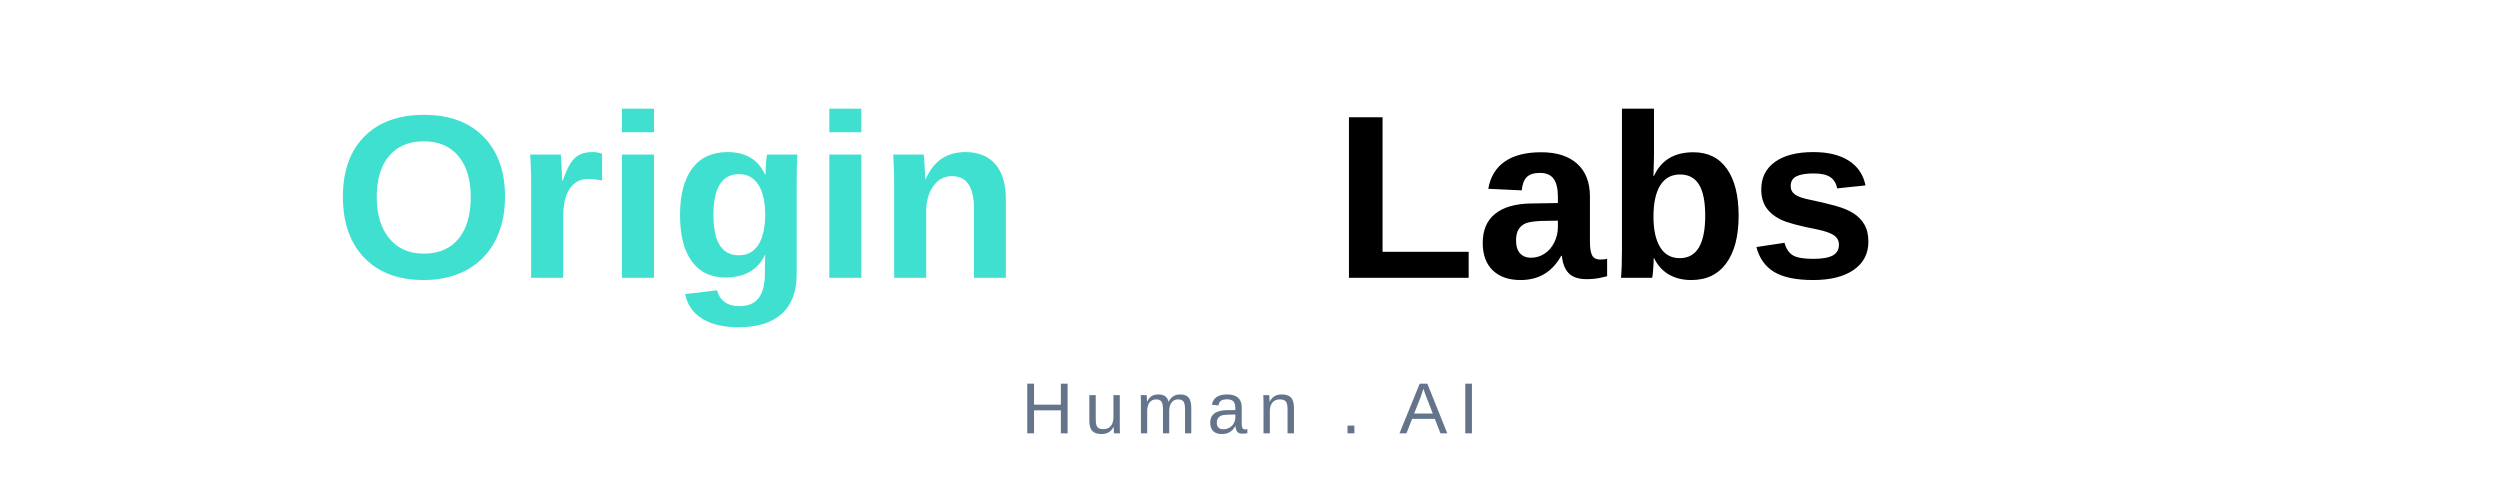
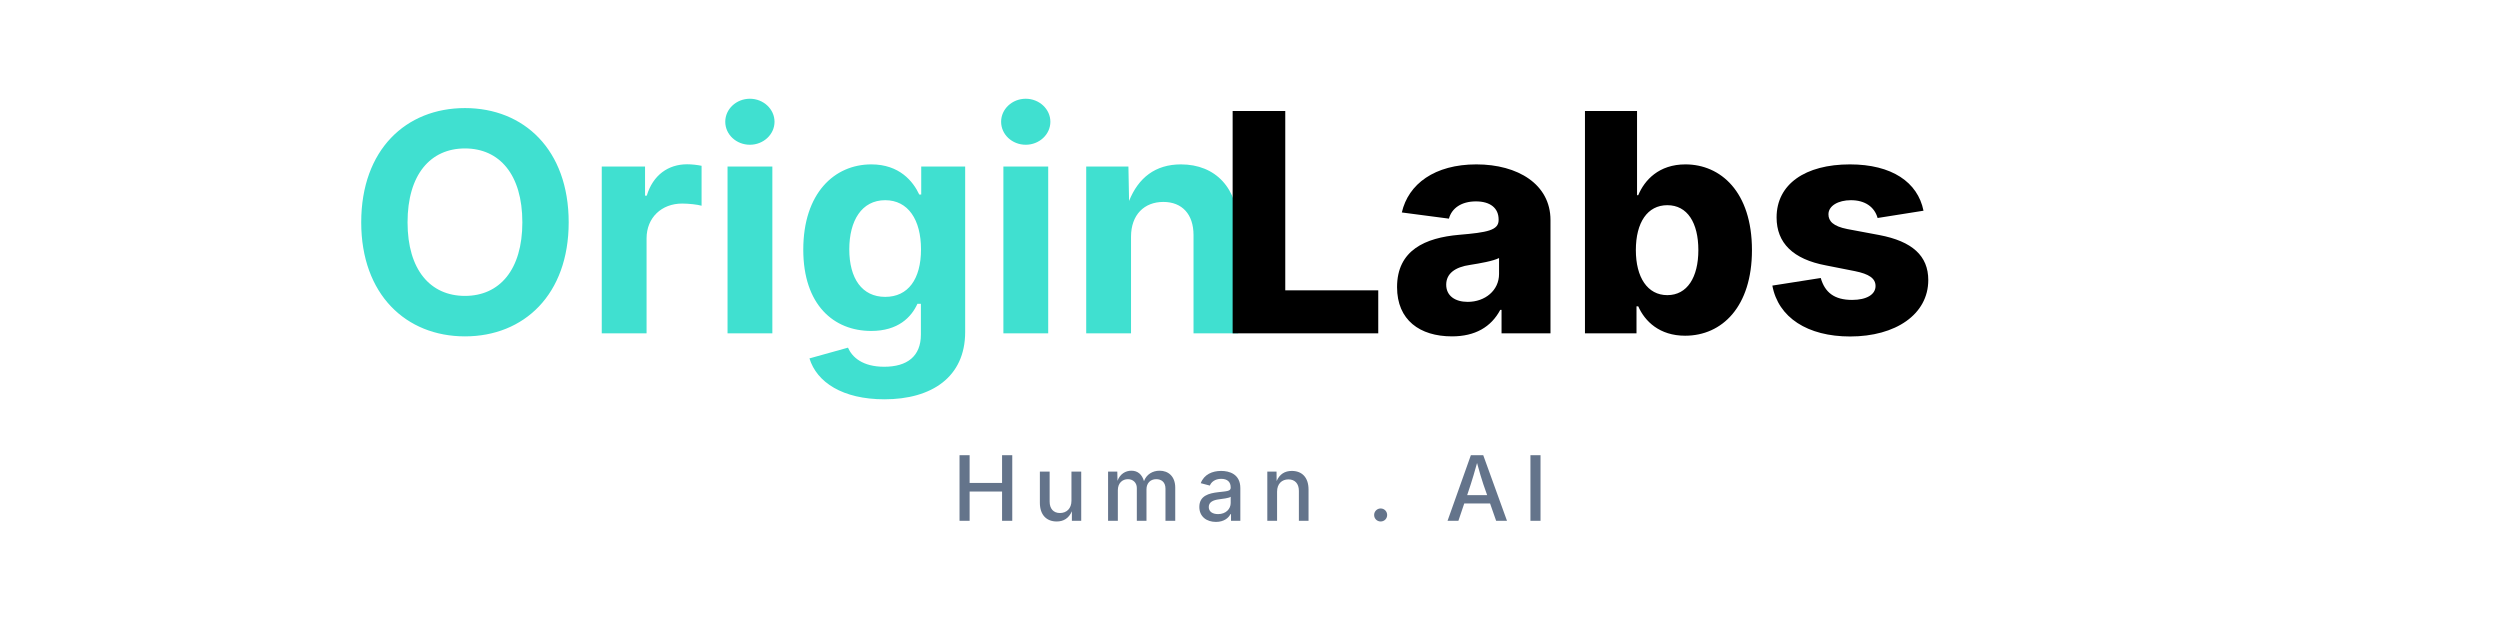
- <svg xmlns="http://www.w3.org/2000/svg" viewBox="0 0 450 90" width="450" height="90">
-   <text x="60" y="50" font-family="Arial, sans-serif" font-size="42" font-weight="700" fill="#40E0D0">Origin</text>
-   <text x="240" y="50" font-family="Arial, sans-serif" font-size="42" font-weight="800" fill="#000000">Labs</text>
-   <text x="225" y="78" font-family="Arial, sans-serif" font-size="13" font-weight="500" fill="#64748B" text-anchor="middle" letter-spacing="2">Human . AI</text>
+ <svg xmlns="http://www.w3.org/2000/svg" viewBox="0 0 360 90" width="360" height="90">
+   <text x="50" y="48" font-family="Inter, Arial, sans-serif" font-size="44" font-weight="700" fill="#40E0D0">Origin</text>
+   <text x="175" y="48" font-family="Inter, Arial, sans-serif" font-size="44" font-weight="800" fill="#000000">Labs</text>
+   <text x="180" y="75" font-family="Inter, Arial, sans-serif" font-size="13" font-weight="500" fill="#64748B" text-anchor="middle" letter-spacing="2">Human . AI</text>
</svg>
